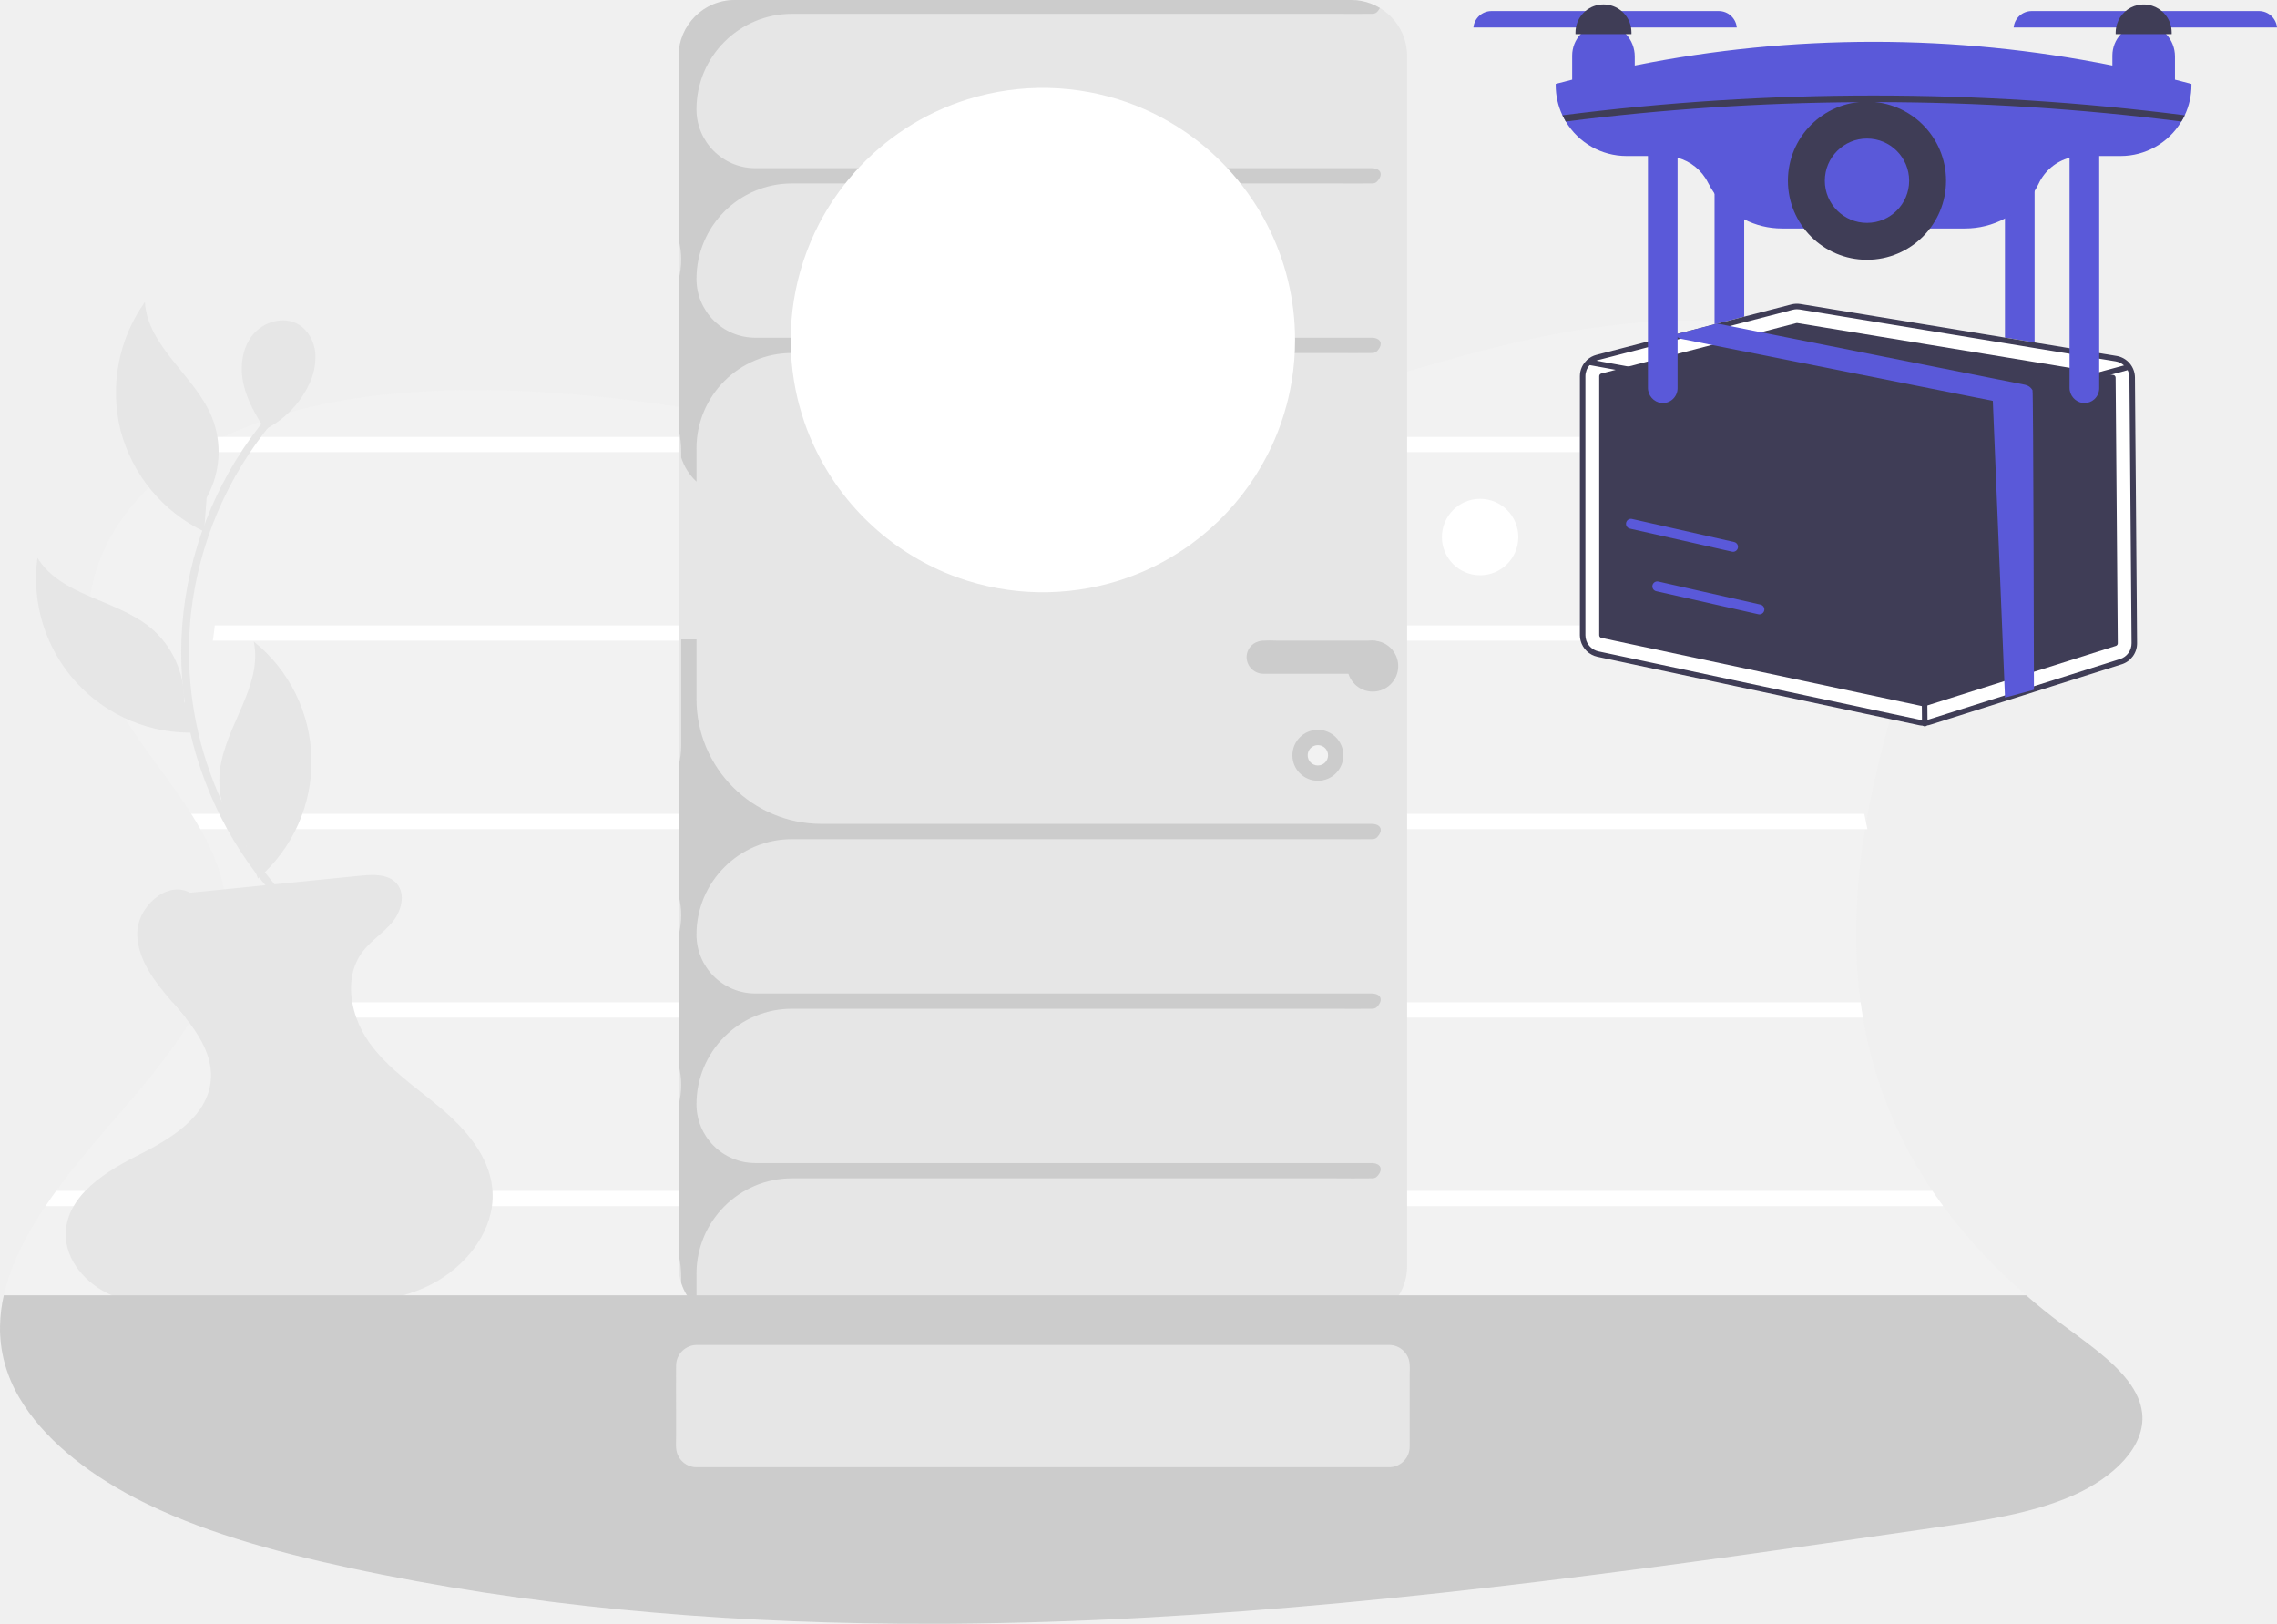
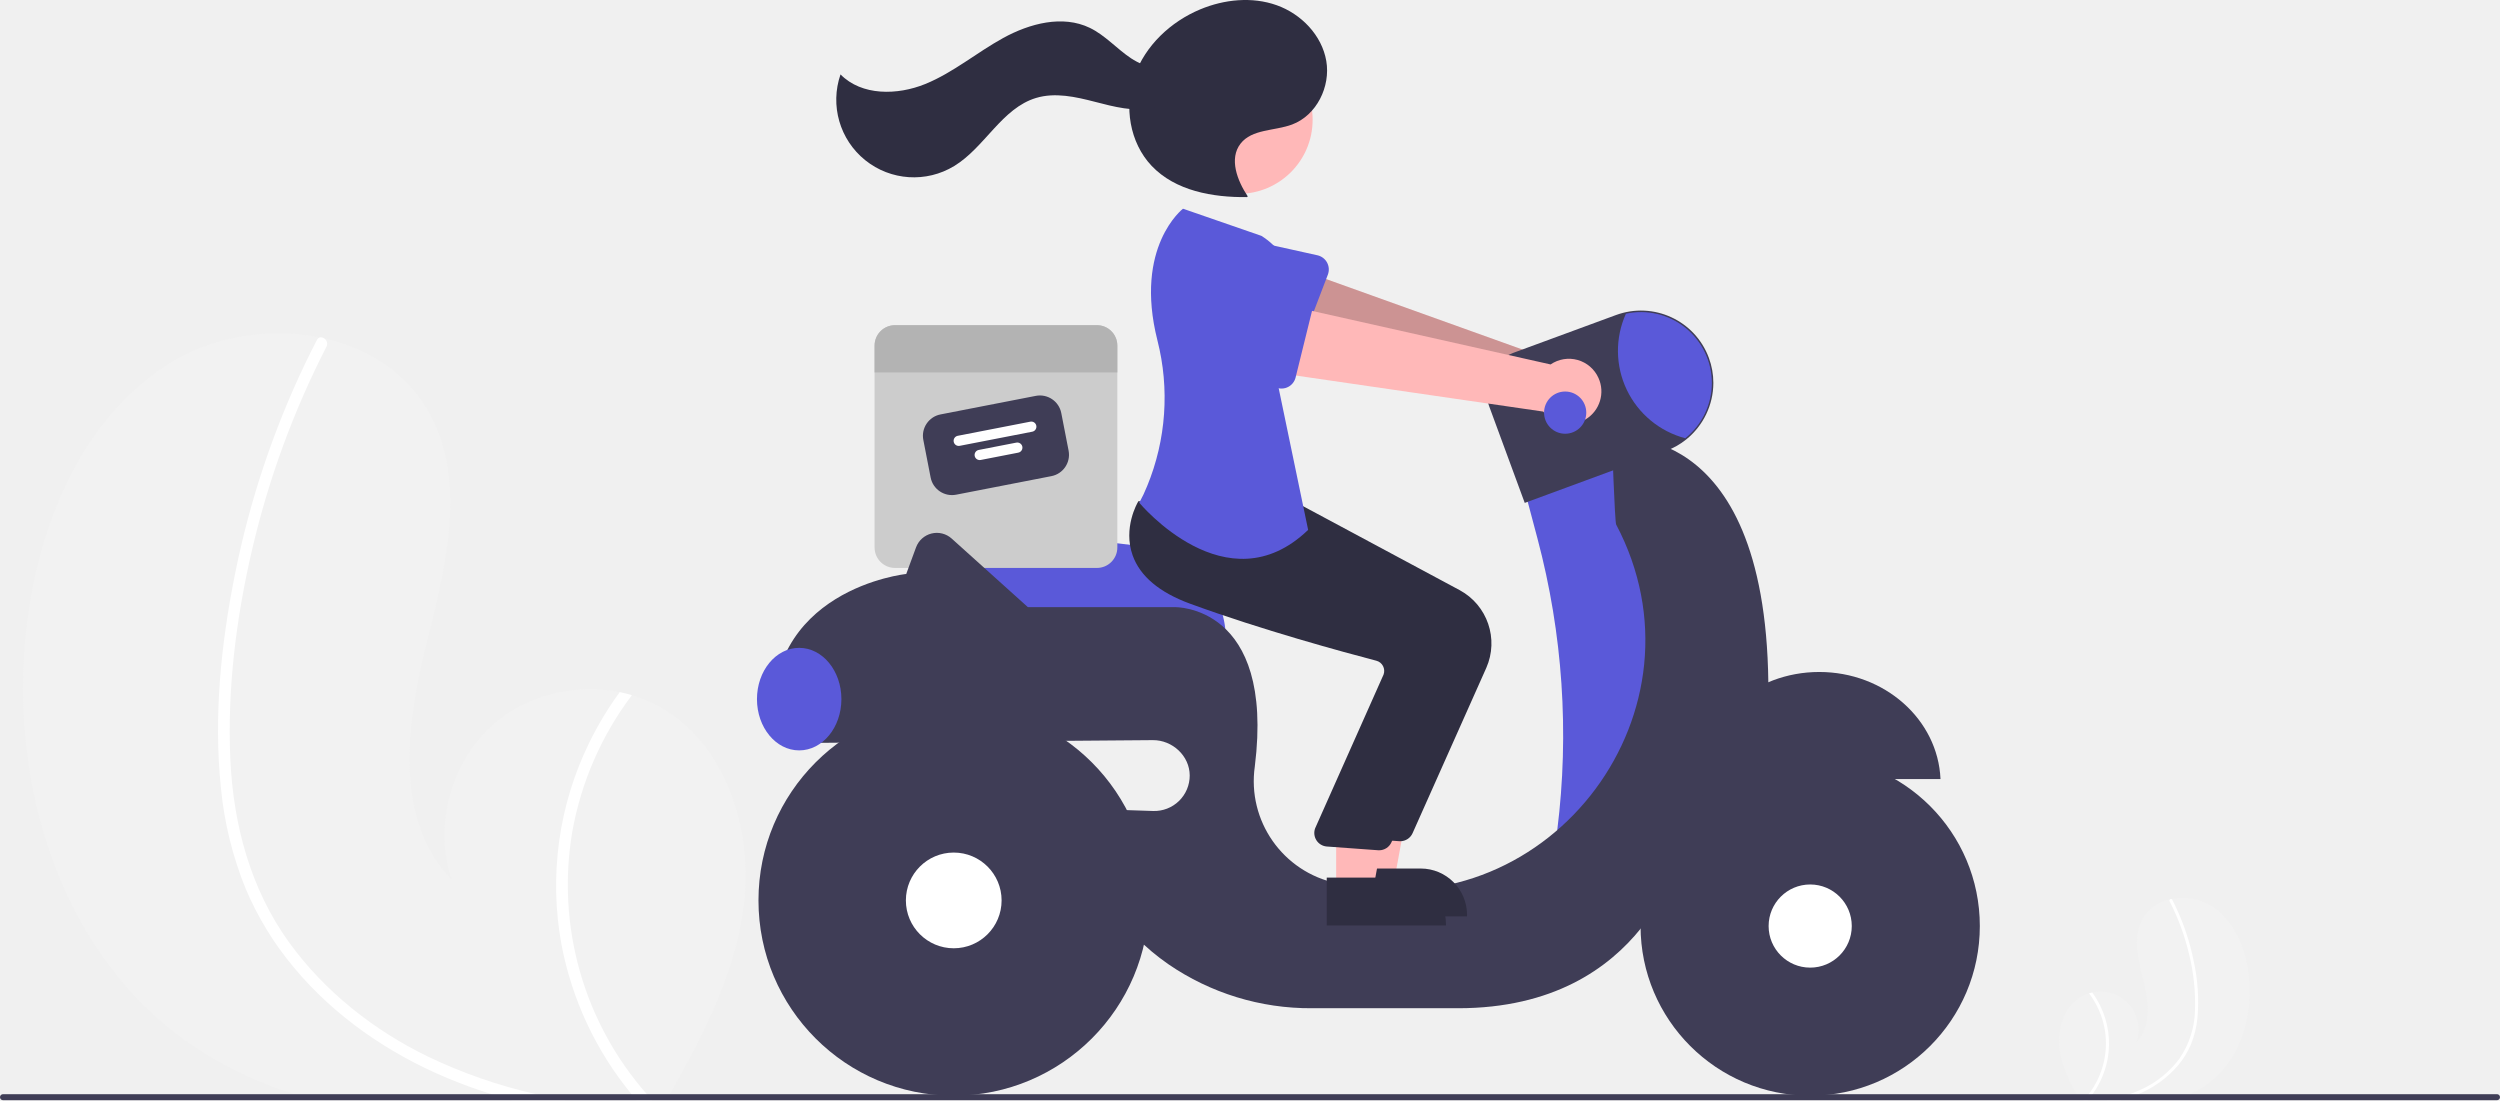
- <svg xmlns="http://www.w3.org/2000/svg" data-name="Layer 1" width="893.917" height="637.46" viewBox="0 0 893.917 637.46">
-   <path d="M968.63,771.32c-16.08,7.03-35.19,9.85-53.84,12.53C811.9,798.68,708.68,813.54,603.9,819.23q-37.335,2.04-74.92,2.37c-1.67.01-3.34.02-5.01.02q-8.07.03-16.15-.03c-73.25-.57-146.27-6.93-216.03-21.98-29.69-6.4-59.07-14.5-83.89-27.41-19.63-10.21-36.29-23.74-45.39-39.34a55.949,55.949,0,0,1-5.55-12.79A51.433,51.433,0,0,1,155.03,708.77c-.09-1.38-.12-2.76-.08-4.13a59.37,59.37,0,0,1,1.47-11.97c2.64-11.85,8.63-23.52,16.24-34.84.04-.05.07-.11.11-.16q1.335-1.995,2.75-3.97c.48-.68.97-1.36,1.46-2.03,6.13-8.44,13.02-16.67,19.91-24.6,5.73-6.6,11.55-13.33,17.07-20.18q1.65-2.055,3.27-4.13a204.726,204.726,0,0,0,12.06-17.05c.42-.68.84-1.36,1.25-2.04q1.8-2.985,3.41-6a85.884,85.884,0,0,0,8.32-21.72c.31-1.37.57-2.75.77-4.13a55.339,55.339,0,0,0,.06-16.9c-.08-.54-.17-1.08-.28-1.61-1.5-8.17-4.86-15.99-9.21-23.64-.88-1.56-1.81-3.11-2.77-4.66-.28-.45-.55-.89-.84-1.34q-.885-1.395-1.8-2.79c-7.72-11.71-16.98-23.16-24.45-34.97a125.051,125.051,0,0,1-6.7-11.83c-.67-1.37-1.31-2.75-1.89-4.13a69.799,69.799,0,0,1-3.27-9.29,56.775,56.775,0,0,1-1.48-22.25v-.01a62.926,62.926,0,0,1,4.02-15.26c.56-1.39,1.16-2.77,1.82-4.13a81.65,81.65,0,0,1,17.2-23.47,101.99,101.99,0,0,1,18.15-13.87c.74-.46,1.5-.9,2.26-1.34q3.225-1.86,6.59-3.52,1.155-.6,2.31-1.14a149.144,149.144,0,0,1,14.28-5.92c.54-.2,1.08-.39,1.63-.57,1.14-.4,2.29-.78,3.44-1.15,2.02-.66,4.07-1.27,6.14-1.85,42.52-12.04,93.85-10.24,140.22-4.11q6.435.855,12.88,1.79c3.36.47,6.72.97,10.09,1.48,13.26,1.99,26.53,4.11,39.82,6.08,10.44,1.55,20.89,3.01,31.35,4.25a481.326,481.326,0,0,0,56.83,3.76c9.74,0,19.49-.39,29.25-1.3q9.81-.915,19.43-2.46a462.192,462.192,0,0,0,51.66-11.61c10.62-2.94,21.13-6.09,31.59-9.23q7.965-2.4,15.98-4.77,7.8-2.31,15.65-4.51c8.87-2.48,17.81-4.81,26.85-6.89a350.271,350.271,0,0,1,44.07-7.44q3.96-.39,7.97-.66,5.79-.39,11.63-.5c4.84-.11,9.69-.07,14.52.14,1.39.05,2.77.12,4.16.2q3.36.21,6.69.51c.27.02.53.05.79.07,4.62.44,9.19,1.03,13.68,1.78a146.238,146.238,0,0,1,35.54,10.32l.03.01q4.095,1.815,7.94,3.93a78.988,78.988,0,0,1,13.26,9.12,66.073,66.073,0,0,1,9.67,10.12c.48.62.94,1.25,1.37,1.88,10.16,14.41,12.14,31.32,1.78,45.53l.41-4.04c-1.18,3.12-2.37,6.25-3.54,9.38-.52,1.37-1.04,2.75-1.55,4.13q-3.585,9.57-7.04,19.23v.04c-.72,1.99-1.42,3.94-2.11,5.94v.04c-2.52,7.17-4.94,14.34-7.22,21.56-.43,1.37-.87,2.75-1.29,4.13q-.78,2.535-1.54,5.07-.78,2.595-1.53,5.21c-.2.69-.39,1.39-.59,2.09-3.25,11.46-6.06,22.95-8.25,34.43-.27,1.38-.52,2.76-.77,4.13-.13.74-.26,1.49-.39,2.23-.14.81-.27,1.62-.4,2.43a256.251,256.251,0,0,0-3.52,42.15c0,1.38.02,2.76.05,4.13a197.179,197.179,0,0,0,1.7,21.72q.405,3,.91,6a173.393,173.393,0,0,0,4.33,19.09c.39,1.38.81,2.76,1.24,4.13a169.761,169.761,0,0,0,13.13,30.74q3.915,7.125,8.59,14.04c.46.68.92,1.36,1.39,2.03q1.38,1.995,2.84,3.97c.04.05.08.11.12.16a214.828,214.828,0,0,0,32.43,34.84q6.675,5.805,13.96,11.26c.31.23.63.47.94.71,1.84,1.36,3.72,2.74,5.59,4.13,9.83,7.3,19.57,15,23.44,24.09a21.042,21.042,0,0,1,1.63,6.05C997.36,751.99,984.71,764.28,968.63,771.32Z" transform="translate(-154.9326 -184.17)" fill="#f2f2f2" />
-   <path d="M884.914,355.673c-.27,2-.52,4-.77,6h-657.09c-.85-2.01-1.74-4.01-2.64-6Z" transform="translate(-154.9326 -184.17)" fill="#fff" />
-   <path d="M879.884,435.673h-641.4c.31-1.99.57-4,.77-6h640.58Q879.834,432.673,879.884,435.673Z" transform="translate(-154.9326 -184.17)" fill="#fff" />
-   <path d="M888.06,509.67H233.61c-.88-1.56-1.81-3.11-2.77-4.66-.28-.45-.55-.89-.84-1.34H886.82q.345,1.785.72,3.57C887.71,508.05,887.89,508.86,888.06,509.67Z" transform="translate(-154.9326 -184.17)" fill="#fff" />
-   <path d="M886.28,583.67H227.71c-1.16-1.45-2.35-2.87-3.54-4.24-.5-.58-1.01-1.17-1.52-1.76H885.37Q885.775,580.67,886.28,583.67Z" transform="translate(-154.9326 -184.17)" fill="#fff" />
-   <path d="M917.8,657.67H172.77q1.335-1.995,2.75-3.97c.48-.68.97-1.36,1.46-2.03H913.57c.46.68.92,1.36,1.39,2.03Q916.34,655.695,917.8,657.67Z" transform="translate(-154.9326 -184.17)" fill="#fff" />
-   <path d="M699.72,189.53a21.34,21.34,0,0,0-2.78-2.04v-.01a2.54,2.54,0,0,0-.28-.16,21.244,21.244,0,0,0-3.52-1.72,21.679,21.679,0,0,0-7.79-1.43h-242a22.026,22.026,0,0,0-22,22v475a21.781,21.781,0,0,0,1.01,6.59c.07.23.15.46.23.68.06.18.12.35.19.52a19.119,19.119,0,0,0,1.17,2.56c.21.39.43.77.66,1.15.21.35.43.68.67,1.01q.165.255.36.51a.209.209,0,0,0,.06.08c.21.29.43.58.67.86.37.45.76.89,1.16,1.3.27.29.55.56.83.82a21.934,21.934,0,0,0,14.99,5.92h242a22.011,22.011,0,0,0,22-22v-475A21.94,21.94,0,0,0,699.72,189.53Z" transform="translate(-154.9326 -184.17)" fill="#e6e6e6" />
-   <path d="M693.85,435.67h-.03c-.68-.02-1.36,0-2.04,0H656.5a52.211,52.211,0,0,0-5.87,0,7.388,7.388,0,0,0-3.49,1.16,6.545,6.545,0,0,0-2.82,5.34,6.629,6.629,0,0,0,6.65,6.5c1,.02,2.01,0,3.01,0h35.57c3.78,0,8.12.48,10.11-3.65A6.573,6.573,0,0,0,693.85,435.67Z" transform="translate(-154.9326 -184.17)" fill="#ccc" />
-   <circle cx="517.381" cy="296.503" r="10" fill="#ccc" />
-   <circle cx="517.381" cy="296.503" r="4" fill="#f2f2f2" />
-   <path d="M439.344,591.163a37.323,37.323,0,0,0-10.98,26.5,23.093,23.093,0,0,0,23.09,23.09h241.82c3.72,0,4.88,2.41,2.37,5.15-.91.99-1.89.83-2.87.85-4.45.08-8.92,0-13.38,0h-213.55a37.482,37.482,0,0,0-37.48,37.49v13.01a21.996,21.996,0,0,1-6-9.49v-2.26a38.933,38.933,0,0,0-1.01-8.83v-58.82a30.614,30.614,0,0,0,1.01-7.83,29.691,29.691,0,0,0-1.01-7.71v-51.03a30.671,30.671,0,0,0,1.01-7.83,29.691,29.691,0,0,0-1.01-7.71v-51.04a30.671,30.671,0,0,0,1.01-7.83v-41.69h6v23.36a49.062,49.062,0,0,0,49.06,49.06h215.87c3.72,0,4.89,2.41,2.37,5.15-.92.99-1.91.84-2.89.85-4.45.08-8.92,0-13.38,0h-213.55a37.488,37.488,0,0,0-37.48,37.49,23.093,23.093,0,0,0,23.09,23.09h241.82c3.72,0,4.88,2.4,2.37,5.15-.91.99-1.89.83-2.87.85-4.45.08-8.92,0-13.38,0h-213.55A37.324,37.324,0,0,0,439.344,591.163Z" transform="translate(-154.9326 -184.17)" fill="#ccc" />
-   <path d="M695.644,321.903c-.91.99-1.89.83-2.87.85-4.45.08-8.92,0-13.38,0h-213.55a37.482,37.482,0,0,0-37.48,37.49v13.01a21.996,21.996,0,0,1-6-9.49v-2.26a38.933,38.933,0,0,0-1.01-8.83v-58.82a30.614,30.614,0,0,0,1.01-7.83,29.691,29.691,0,0,0-1.01-7.71v-72.14a22.026,22.026,0,0,1,22-22h242a21.679,21.679,0,0,1,7.79,1.43,21.239,21.239,0,0,1,3.52,1.72,5.661,5.661,0,0,1-1,1.43c-.92.99-1.91.84-2.89.85-4.45.08-8.92,0-13.38,0h-213.55a37.488,37.488,0,0,0-37.48,37.49,23.093,23.093,0,0,0,23.09,23.09h241.82c3.72,0,4.88,2.4,2.37,5.15-.91.99-1.89.83-2.87.85-4.45.08-8.92,0-13.38,0h-213.55a37.488,37.488,0,0,0-37.48,37.48,23.093,23.093,0,0,0,23.09,23.09h241.82C696.994,316.753,698.154,319.163,695.644,321.903Z" transform="translate(-154.9326 -184.17)" fill="#ccc" />
-   <circle cx="581.067" cy="210.83" r="15" fill="#fff" />
-   <path d="M348.07,657.67c-1.87,13.8-13.06,25.94-26.12,31.83a65.023,65.023,0,0,1-8.65,3.17c-12.97,3.79-26.99,3.95-40.63,4.03q-20.67.135-41.34.26c-10.87.07-22.09.07-32.13-4.1-.15-.06-.3-.12-.44-.19-9.85-4.26-18.26-13.61-18.02-24.32a21.999,21.999,0,0,1,3.1-10.68,31.394,31.394,0,0,1,4.58-6c5.47-5.67,13.05-10.11,20.15-13.68,12.92-6.49,27.7-15.11,29.1-29.5.81-8.3-3.23-15.95-8.38-22.78-.51-.69-1.04-1.37-1.58-2.04-1.16-1.45-2.35-2.87-3.54-4.24-.5-.58-1.01-1.17-1.52-1.76-6.75-7.82-13.58-16.41-13.84-26.63-.27-10.69,11.67-21.45,20.71-16.4q6.645-.66,13.3-1.33,8.16-.81,16.3-1.63c1.21-.11,2.41-.23,3.61-.36q16.935-1.68,33.85-3.38c5.02-.5,10.91-.68,14.17,3.17,3.55,4.21,1.71,10.85-1.8,15.09-3.51,4.24-8.38,7.23-11.69,11.62-4.26,5.66-5.26,12.82-4.03,19.85a36.086,36.086,0,0,0,1.58,6,40.189,40.189,0,0,0,5.08,9.78c7.4,10.38,18.36,17.53,28.1,25.75,9.74,8.23,18.86,18.68,20.2,31.35.04.37.07.75.09,1.12A29.276,29.276,0,0,1,348.07,657.67Z" transform="translate(-154.9326 -184.17)" fill="#e6e6e6" />
-   <path d="M268.887,542.371A143.157,143.157,0,0,1,244.041,509.484a146.015,146.015,0,0,1-14.551-38.37,140.26,140.26,0,0,1-3.009-41.511,145.35,145.35,0,0,1,30.109-77.831q1.596-2.048,3.269-4.033c1.243-1.48,3.356.652,2.121,2.121a142.003,142.003,0,0,0-32.048,74.99,141.213,141.213,0,0,0,41.076,115.399c1.377,1.358-.745,3.479-2.121,2.121Z" transform="translate(-154.9326 -184.17)" fill="#e6e6e6" />
-   <path d="M255.381,354.319a36.356,36.356,0,0,0,3.563-1.554c.059.09.116.182.174.272Z" transform="translate(-154.9326 -184.17)" fill="#e6e6e6" />
-   <path d="M254.059,315.732c4.194-5.255,12.211-7.611,18.011-4.211,3.889,2.28,6.217,6.711,6.658,11.198a24.518,24.518,0,0,1-2.812,13.05,37.9,37.9,0,0,1-16.972,16.995c-3.601-5.554-6.979-11.395-8.417-17.853C249.067,328.349,249.866,320.986,254.059,315.732Z" transform="translate(-154.9326 -184.17)" fill="#e6e6e6" />
-   <path d="M202.29,353.231a61.394,61.394,0,0,1,9.53-50.514c1.06,17.593,19.495,28.797,26.245,45.078A36.638,36.638,0,0,1,236.07,379.489l-1.014,13.351A61.394,61.394,0,0,1,202.29,353.231Z" transform="translate(-154.9326 -184.17)" fill="#e6e6e6" />
-   <path d="M169.635,403.157c9.22,15.022,30.759,16.224,44.38,27.409a36.638,36.638,0,0,1,13.164,28.9l5.392,12.255a60.497,60.497,0,0,1-62.937-68.564Z" transform="translate(-154.9326 -184.17)" fill="#e6e6e6" />
-   <path d="M254.542,436.009a60.497,60.497,0,0,1,1.66,93.055L251.662,516.469a36.638,36.638,0,0,1-10.382-30.012C243.44,468.965,258.216,453.248,254.542,436.009Z" transform="translate(-154.9326 -184.17)" fill="#e6e6e6" />
-   <path d="M663.354,317.673a99.275,99.275,0,0,1-1.29,16q-.54,3.345-1.31,6.61c-.19.8-.38,1.6-.59,2.39-.66,2.55-1.43,5.07-2.29,7.53a99.045,99.045,0,0,1-46.72,54.71c-1.41.77-2.85,1.5-4.3,2.19q-2.76,1.32-5.61,2.46-1.68.675-3.39,1.29a99.442,99.442,0,0,1-63,1.35c-1.01-.31-2-.64-2.99-.99q-3.06-1.05-6.01-2.3c-1.32-.56-2.62-1.14-3.9-1.76a99.269,99.269,0,0,1-51.13-56.95c-.85-2.47-1.62-4.98-2.28-7.53-.21-.79-.4-1.59-.59-2.39q-.765-3.27-1.31-6.61a99.325,99.325,0,0,1,9.85-61.66c.06-.11.12-.23.18-.34a97.917,97.917,0,0,1,5.36-9l.39-.57a99.271,99.271,0,0,1,39.53-33.92c1.29-.61,2.59-1.2,3.9-1.75,1.91-.8,3.84-1.55,5.81-2.23,1.05-.37,2.12-.72,3.19-1.06a99.442,99.442,0,0,1,63,1.35c1.21.43,2.41.89,3.6,1.37q2.745,1.11,5.4,2.38,2.175,1.035,4.3,2.18a99.023,99.023,0,0,1,35.13,31.68l.39.57a97.917,97.917,0,0,1,5.36,9c.06.11.12.23.18.34A98.494,98.494,0,0,1,663.354,317.673Z" transform="translate(-154.9326 -184.17)" fill="#fff" />
-   <path d="M968.63,771.32c-16.08,7.03-35.19,9.85-53.84,12.53C811.9,798.68,708.68,813.54,603.9,819.23q-37.335,2.04-74.92,2.37c-1.67.01-3.34.02-5.01.02q-8.07.03-16.15-.03c-73.25-.57-146.27-6.93-216.03-21.98-29.69-6.4-59.07-14.5-83.89-27.41-19.63-10.21-36.29-23.74-45.39-39.34a55.949,55.949,0,0,1-5.55-12.79A51.433,51.433,0,0,1,155.03,708.77c-.09-1.38-.12-2.76-.08-4.13a59.37,59.37,0,0,1,1.47-11.97H950.35q6.675,5.805,13.96,11.26c.31.23.63.47.94.71,1.84,1.36,3.72,2.74,5.59,4.13,9.83,7.3,19.57,15,23.44,24.09a21.042,21.042,0,0,1,1.63,6.05C997.36,751.99,984.71,764.28,968.63,771.32Z" transform="translate(-154.9326 -184.17)" fill="#ccc" />
-   <path d="M708.35,724.61c0-1.62.09-3.26-.01-4.88a8.071,8.071,0,0,0-7.96-7.56c-1.02-.02-2.04,0-3.06,0H428.89a8.175,8.175,0,0,0-8.54,8.21c-.05,5.83,0,11.66,0,17.49v10.16c0,1.64-.11,3.34.05,4.98a8.044,8.044,0,0,0,7.94,7.16c.32.01.65,0,.97,0h271.1a8.076,8.076,0,0,0,7.94-8.15c.02-2.08,0-4.17,0-6.26Z" transform="translate(-154.9326 -184.17)" fill="#e6e6e6" />
-   <circle cx="538.921" cy="261.503" r="10" fill="#ccc" />
-   <path d="M942.04,240.308v90.276a5.985,5.985,0,0,0,5.25,6.013c.194.013.388.026.582.026a5.779,5.779,0,0,0,3.905-1.513,5.865,5.865,0,0,0,1.901-4.306v-91.168Z" transform="translate(-154.9326 -184.17)" fill="#5a59d9" />
-   <path d="M828.04,240.308v90.276a5.985,5.985,0,0,0,5.25,6.013c.194.013.388.026.582.026a5.779,5.779,0,0,0,3.905-1.513,5.865,5.865,0,0,0,1.901-4.306v-91.168Z" transform="translate(-154.9326 -184.17)" fill="#5a59d9" />
-   <path d="M993.08,332.37a8.65,8.65,0,0,0-7.27-8.49l-6.76-1.11-11.64-1.91-13.73-2.25-11.64-1.92-80.27-13.18a8.765,8.765,0,0,0-3.57.16l-18.52,4.8-7.48,1.93-3.05.79h-.01l-.01.01-1.09.28-11.03,2.85-3.49.9-1.07.27-10.56,2.73-20.23,5.24a8.599,8.599,0,0,0-3.63,1.96v.02a8.567,8.567,0,0,0-2.86,6.41V433.53a8.057,8.057,0,0,0,.28,2.14,8.73,8.73,0,0,0,6.59,6.33l114.91,24.45,11.43,2.43a7.284,7.284,0,0,0,1.47.17,1.939,1.939,0,0,0,.34.02,8.892,8.892,0,0,0,1.15-.08l.01-.01a7.379,7.379,0,0,0,1.45-.32l40.88-12.91,34.18-10.79a8.623,8.623,0,0,0,6.06-8.33Z" transform="translate(-154.9326 -184.17)" fill="#fff" />
-   <path d="M985.49,332.42a1.063,1.063,0,0,0-.91-1.05l-.85-.14-4.68-.77-.46-.08h-.01l-.02-.01-11.15-1.82-13.73-2.26-11.64-1.91-81.5-13.39c-.06,0-.11-.01-.18-.01a.747.747,0,0,0-.26.04l-6.74,1.74-7.11,1.84-6.57,1.7-11.64,3.01-1.07.28h-.01l-13.44,3.48-11.63,3-7.67,1.99-4.99,1.29-.02.01-5.65,1.45a1.064,1.064,0,0,0-.8,1.05V433.53a1.078,1.078,0,0,0,.85,1.05l5.12,1.09,110.34,23.48,10.34,2.2h.01l.54.11a1.025,1.025,0,0,0,.55-.02l1.07-.34,30.21-9.54h.01l11.61-3.66,32.17-10.17a1.074,1.074,0,0,0,.76-1.03Z" transform="translate(-154.9326 -184.17)" fill="#3f3d56" />
-   <path d="M993.08,332.37a8.65,8.65,0,0,0-7.27-8.49l-6.76-1.11-11.64-1.91-13.73-2.25-11.64-1.92-80.27-13.18a8.765,8.765,0,0,0-3.57.16l-18.52,4.8-7.48,1.93-3.05.79h-.01l-.01.01-1.09.28-11.03,2.85-3.49.9-1.07.27-10.56,2.73-20.23,5.24a8.599,8.599,0,0,0-3.63,1.96v.02a8.567,8.567,0,0,0-2.86,6.41V433.53a8.057,8.057,0,0,0,.28,2.14,8.73,8.73,0,0,0,6.59,6.33l114.91,24.45,11.43,2.43a7.284,7.284,0,0,0,1.47.17,1.939,1.939,0,0,0,.34.02,8.892,8.892,0,0,0,1.15-.08l.01-.01a7.379,7.379,0,0,0,1.45-.32l40.88-12.91,34.18-10.79a8.623,8.623,0,0,0,6.06-8.33ZM987.21,442.9,953.42,453.57,942.03,457.17l-29.89,9.44c-.17.05-.34.09-.5.13a7.195,7.195,0,0,1-2.17.13h-.01c-.2-.03-.41-.07-.62-.11l-11.3-2.4L782.48,439.88a6.543,6.543,0,0,1-4.78-4.21,6.673,6.673,0,0,1-.36-2.14V331.86a6.502,6.502,0,0,1,1.67-4.36h.01v-.01a6.465,6.465,0,0,1,2.58-1.73,4.219,4.219,0,0,1,.6-.2l19.69-5.08,11.63-3.01,1.22-.33h.03l13.27-3.42,5.99-1.55,4.86-1.26.79-.2,19.05-4.93a6.571,6.571,0,0,1,1.63-.21,7.566,7.566,0,0,1,1.06.08l80.62,13.24,11.64,1.91,13.73,2.25,11.64,1.92,6.41,1.05a6.4,6.4,0,0,1,3.31,1.6h.02a6.553,6.553,0,0,1,2.12,4.76l.84,104.27A6.466,6.466,0,0,1,987.21,442.9Z" transform="translate(-154.9326 -184.17)" fill="#3f3d56" />
-   <path d="M990.187,329.438a.941.941,0,0,1-.274.123l-36.487,9.864L942.067,342.493l-32.306,8.73a1.254,1.254,0,0,1-.282.036,1.769,1.769,0,0,1-.195-.014L779.021,327.495l-.433-.079a1.086,1.086,0,0,1,.39-2.137l2.621.477,127.838,23.309,27.844-7.524,15.575-4.21,35.924-9.712.57-.152a1.088,1.088,0,0,1,1.264.592.845.845,0,0,1,.065.173A1.086,1.086,0,0,1,990.187,329.438Z" transform="translate(-154.9326 -184.17)" fill="#3f3d56" />
-   <path d="M910.563,469.32a1.083,1.083,0,0,1-1.083-1.073l-1.083-118.061a1.083,1.083,0,0,1,1.073-1.093h.01a1.083,1.083,0,0,1,1.083,1.073l1.083,118.061a1.083,1.083,0,0,1-1.073,1.093Z" transform="translate(-154.9326 -184.17)" fill="#3f3d56" />
-   <path d="M953.425,454.957l-11.358,3.069-4.787-116.486L815.125,317.235a2.808,2.808,0,0,1-.354-.087,4.306,4.306,0,0,1-2.325-1.639l16.68-4.318,4.903.975,115.909,23.056a4.309,4.309,0,0,1,2.917,2.108C953.216,337.958,953.418,454.207,953.425,454.957Z" transform="translate(-154.9326 -184.17)" fill="#5a59d9" />
-   <path d="M1014.78,216.99c-1.99-.53-4-1.04-5.99-1.54v-9.08a12.784,12.784,0,0,0-3.45-8.8,12.032,12.032,0,0,0-3.42-2.59,8.05,8.05,0,0,0-.89-.41,11.493,11.493,0,0,0-3.71-.86,12.149,12.149,0,0,0-4.05.4,12.694,12.694,0,0,0-2.29.87,12.541,12.541,0,0,0-2.88,2.03c-.19.18-.37.36-.56.56a12.297,12.297,0,0,0-3.32,8.4v3.93a476.478,476.478,0,0,0-187.51,0v-3.53a12.784,12.784,0,0,0-3.45-8.8,11.988,11.988,0,0,0-3.41-2.59,9.171,9.171,0,0,0-.9-.41,11.493,11.493,0,0,0-3.71-.86,12.175,12.175,0,0,0-4.05.4,12.599,12.599,0,0,0-2.28.87,12.384,12.384,0,0,0-2.89,2.03c-.19.18-.37.36-.55.56a12.307,12.307,0,0,0-3.33,8.4v9.48c-1.99.5-3.99,1.01-5.98,1.54l-.48.13v.49a27.721,27.721,0,0,0,2.63,11.82l1.32,2.44a27.786,27.786,0,0,0,23.85,13.54h8.41v90.95a5.977,5.977,0,0,0,5.25,6.01,5.786,5.786,0,0,0,4.48-1.48,5.846,5.846,0,0,0,1.9-4.31V246.09A18.916,18.916,0,0,1,825.47,255.87a34.168,34.168,0,0,0,2.57,4.3,32.374,32.374,0,0,0,26.53,13.69h71.8a33.124,33.124,0,0,0,15.67-3.92,30.854,30.854,0,0,0,11.64-10.78,29.27,29.27,0,0,0,1.63-2.96,18.759,18.759,0,0,1,12.1-10.11v90.27a5.977,5.977,0,0,0,5.25,6.01,5.631,5.631,0,0,0,.58.03,5.806,5.806,0,0,0,3.91-1.51,5.884,5.884,0,0,0,1.9-4.31V245.41h8.4a27.773,27.773,0,0,0,23.85-13.54,27.271,27.271,0,0,0,1.32-2.44,27.728,27.728,0,0,0,2.64-11.82v-.49Z" transform="translate(-154.9326 -184.17)" fill="#5a59d9" />
-   <circle cx="732.948" cy="70.942" r="31.036" fill="#3f3d56" />
-   <circle cx="732.948" cy="70.942" r="16.552" fill="#5a59d9" />
-   <path d="M1041.77,188.51h-40.74v6.47H1048.85A7.127,7.127,0,0,0,1041.77,188.51Z" transform="translate(-154.9326 -184.17)" fill="#5a59d9" />
-   <path d="M952.54,188.51a7.144,7.144,0,0,0-7.09,6.47h47.82v-6.47Z" transform="translate(-154.9326 -184.17)" fill="#5a59d9" />
-   <path d="M1007.33,194.98a11.11,11.11,0,0,0-3.74-6.47,10.972,10.972,0,0,0-17.89,6.47,10.293,10.293,0,0,0-.19,1.94v.65h21.99v-.65A12.387,12.387,0,0,0,1007.33,194.98Z" transform="translate(-154.9326 -184.17)" fill="#3f3d56" />
-   <path d="M829.69,188.51H788.95v6.47h47.82A7.127,7.127,0,0,0,829.69,188.51Z" transform="translate(-154.9326 -184.17)" fill="#5a59d9" />
-   <path d="M740.46,188.51a7.144,7.144,0,0,0-7.09,6.47h47.82v-6.47Z" transform="translate(-154.9326 -184.17)" fill="#5a59d9" />
-   <path d="M795.25,194.98a10.983,10.983,0,0,0-21.63,0,10.294,10.294,0,0,0-.18,1.94v.65h21.98v-.65A12.386,12.386,0,0,0,795.25,194.98Z" transform="translate(-154.9326 -184.17)" fill="#3f3d56" />
-   <path d="M768.315,229.43a965.421,965.421,0,0,1,244.304,0,27.709,27.709,0,0,1-1.319,2.444,960.591,960.591,0,0,0-120.031-7.617H891.243c-2.289,0-4.591,0-6.88.026h-.039A958.682,958.682,0,0,0,769.634,231.874Z" transform="translate(-154.9326 -184.17)" fill="#3f3d56" />
-   <path d="M845.651,425.353a1.956,1.956,0,0,1-.428-.048l-40.088-9.052a1.94,1.94,0,0,1,.854-3.785l40.088,9.052a1.94,1.94,0,0,1-.426,3.833Z" transform="translate(-154.9326 -184.17)" fill="#5a59d9" />
-   <path d="M835.305,400.783a1.956,1.956,0,0,1-.428-.048l-40.088-9.052a1.94,1.94,0,0,1,.854-3.785l40.088,9.052a1.94,1.94,0,0,1-.426,3.833Z" transform="translate(-154.9326 -184.17)" fill="#5a59d9" />
+ <svg xmlns="http://www.w3.org/2000/svg" data-name="Layer 1" width="829" height="364.829" viewBox="0 0 829 364.829">
+   <path d="M432.13,567.974c-2.85,22.33-13.33,42.76-24.51,62.44-.37.67-.75,1.33-1.14,2H290.28c-2.35-.61-4.67-1.28-6.98-2a127.027,127.027,0,0,1-36.69-18.05c-42.75-30.8-59.2-89-51.77-141.15,4.62-32.4,18.84-65.48,46.53-82.93,14.62-9.23,33.4-12.23,50.23-8.8.44.08.88.18,1.33.27,14.48,3.26,27.38,11.36,34.72,24.41,13.2,23.45,5.34,52.5-1.15,78.6-6.47,26.1-9.98,57.34,8.8,76.59-6.2-18.25-.08-40.02,14.73-52.36,11.19-9.31,26.77-12.8,40.98-9.91,1.36.29,2.7.62,4.02,1.02a44.598,44.598,0,0,1,9.17,3.84C426.35,514.315,435.32,542.805,432.13,567.974Z" transform="translate(-185.5 -267.5855)" fill="#f2f2f2" />
+   <path d="M363.23,630.414c3.22.75,6.45,1.41,9.7,2H355.36c-2.3-.62-4.59-1.28-6.86-2q-7.485-2.34-14.74-5.37c-19.4-8.14-37.27-20.36-50.79-36.62a103.371,103.371,0,0,1-16.02-26.17,118.856,118.856,0,0,1-8.2-33.49c-2.45-23.6.05-47.85,4.72-71.03a296.451,296.451,0,0,1,23.16-69.47q1.905-3.975,3.94-7.9a1.542,1.542,0,0,1,1.03-.88,1.777,1.777,0,0,1,1.33.27,2.106,2.106,0,0,1,.83,2.78,293.039,293.039,0,0,0-24.58,66.96c-5.32,22.67-8.34,46.39-7.31,69.7.98,21.78,6.67,43.2,19.58,61.01,11.79,16.26,28.07,29.08,46.08,37.81A169.131,169.131,0,0,0,363.23,630.414Z" transform="translate(-185.5 -267.5855)" fill="#fff" />
+   <path d="M401.79,632.414h-5.18c-.58-.66-1.14-1.33-1.69-2a110.411,110.411,0,0,1-23.24-49.66,107.734,107.734,0,0,1,9.29-67.05,110.241,110.241,0,0,1,10.04-16.62c1.36.29,2.7.62,4.02,1.02a106.056,106.056,0,0,0-19.77,45.34A105.095,105.095,0,0,0,400,630.414C400.58,631.084,401.18,631.755,401.79,632.414Z" transform="translate(-185.5 -267.5855)" fill="#fff" />
+   <path d="M868.429,615.408c.752,5.893,3.518,11.285,6.469,16.479.098.177.198.351.301.528h30.667c.62-.161,1.232-.338,1.842-.528a33.525,33.525,0,0,0,9.683-4.764c11.283-8.129,15.624-23.489,13.663-37.252-1.219-8.551-4.972-17.281-12.28-21.887a18.437,18.437,0,0,0-13.257-2.322c-.116.021-.232.048-.351.071a13.68,13.68,0,0,0-9.163,6.442c-3.484,6.189-1.409,13.856.303,20.744,1.708,6.888,2.634,15.133-2.322,20.214a12.644,12.644,0,0,0-14.703-16.434c-.359.077-.713.164-1.061.269a11.771,11.771,0,0,0-2.42,1.013C869.955,601.246,867.587,608.765,868.429,615.408Z" transform="translate(-185.5 -267.5855)" fill="#f2f2f2" />
+   <path d="M886.613,631.887c-.85.198-1.702.372-2.56.528h4.637c.607-.164,1.211-.338,1.81-.528q1.976-.618,3.89-1.417a34.9,34.9,0,0,0,13.404-9.665,27.282,27.282,0,0,0,4.228-6.907,31.368,31.368,0,0,0,2.164-8.839,62.858,62.858,0,0,0-1.246-18.746,78.238,78.238,0,0,0-6.112-18.334q-.503-1.049-1.04-2.085a.407.407,0,0,0-.272-.232.469.469,0,0,0-.351.071.556.556,0,0,0-.219.734,77.338,77.338,0,0,1,6.487,17.672,68.022,68.022,0,0,1,1.929,18.395,29.351,29.351,0,0,1-5.168,16.102,32.486,32.486,0,0,1-12.161,9.979A44.637,44.637,0,0,1,886.613,631.887Z" transform="translate(-185.5 -267.5855)" fill="#fff" />
+   <path d="M876.437,632.415h1.367c.153-.174.301-.351.446-.528a29.14,29.14,0,0,0,6.134-13.106,28.433,28.433,0,0,0-2.452-17.696,29.095,29.095,0,0,0-2.65-4.386c-.359.077-.713.164-1.061.269a27.99,27.99,0,0,1,5.218,11.966,27.737,27.737,0,0,1-6.529,22.953C876.756,632.064,876.598,632.24,876.437,632.415Z" transform="translate(-185.5 -267.5855)" fill="#fff" />
+   <path d="M592.01,480.094h-95.981L495.011,450.583a8.86,8.86,0,0,1,9.931-9.099l55.854,6.839h.007a31.291,31.291,0,0,1,31.206,31.27Z" transform="translate(-185.5 -267.5855)" fill="#5a59d9" />
+   <path d="M549.231,375.414H482.289a6.777,6.777,0,0,0-6.779,6.779v66.942a6.777,6.777,0,0,0,6.779,6.779h66.942a6.777,6.777,0,0,0,6.779-6.779V382.193A6.777,6.777,0,0,0,549.231,375.414Z" transform="translate(-185.5 -267.5855)" fill="#ccc" />
+   <path d="M534.154,425.471l-31.606,6.155a7.211,7.211,0,0,1-8.447-5.693L491.672,413.457a7.211,7.211,0,0,1,5.693-8.447l31.606-6.155a7.211,7.211,0,0,1,8.447,5.693l2.43,12.476A7.211,7.211,0,0,1,534.154,425.471Z" transform="translate(-185.5 -267.5855)" fill="#3f3d56" />
+   <path d="M527.831,410.732l-24.121,4.697a1.695,1.695,0,0,1-.648-3.327l24.121-4.697a1.695,1.695,0,0,1,.648,3.327Z" transform="translate(-185.5 -267.5855)" fill="#fff" />
+   <path d="M523.143,417.688l-12.476,2.43a1.695,1.695,0,0,1-.648-3.327l12.476-2.43a1.695,1.695,0,1,1,.648,3.327Z" transform="translate(-185.5 -267.5855)" fill="#fff" />
+   <path d="M556.01,382.193v8.897h-80.5v-8.897a6.777,6.777,0,0,1,6.779-6.779h66.942A6.777,6.777,0,0,1,556.01,382.193Z" transform="translate(-185.5 -267.5855)" fill="#b3b3b3" />
+   <path d="M716.761,393.877a10.743,10.743,0,0,0-15.193-6.365l-92.097-33.043-4.056,23.007,91.803,25.245a10.801,10.801,0,0,0,19.543-8.845Z" transform="translate(-185.5 -267.5855)" fill="#ffb8b8" />
+   <path d="M716.761,393.877a10.743,10.743,0,0,0-15.193-6.365l-92.097-33.043-4.056,23.007,91.803,25.245a10.801,10.801,0,0,0,19.543-8.845Z" transform="translate(-185.5 -267.5855)" opacity="0.2" />
+   <path d="M625.817,358.662l-8.697,22.72a4.817,4.817,0,0,1-6.861,2.476l-21.136-11.896a13.377,13.377,0,0,1,9.637-24.959l23.602,5.235a4.817,4.817,0,0,1,3.454,6.424Z" transform="translate(-185.5 -267.5855)" fill="#5a59d9" />
+   <path d="M724.01,414.914l-33,15,4.333,16.311a253.735,253.735,0,0,1,6.54,96.65v0l24.128,5.039,20-51-7-58Z" transform="translate(-185.5 -267.5855)" fill="#5a59d9" />
+   <path d="M788.76,490.414c-21.682,0-39.352,15.762-40.209,35.5h80.418C828.111,506.176,810.442,490.414,788.76,490.414Z" transform="translate(-185.5 -267.5855)" fill="#3f3d56" />
+   <path d="M771.881,493.816c-1.128-89.098-51.872-80.902-51.872-80.902s.949,27.733,1.405,28.596c32.335,61.18-21.03,132.904-88.96,119.709q-1.921-.373-3.691-.757a34.581,34.581,0,0,1-27.163-38.763c6.692-53.736-26.591-52.785-26.591-52.785H526.343l-25.273-22.746a7.347,7.347,0,0,0-11.809,2.921l-3.251,8.825s-48,5-44,52h14.84a29.967,29.967,0,0,0,.16,4l110.751-.9c6.492-.053,12.222,5.208,12.249,11.7a11.753,11.753,0,0,1-12.144,11.796l-17.855-.595c-5.5,24.5,8,41,22.875,51.375a83.148,83.148,0,0,0,47.618,14.625h48.507c63,0,74-53,74-53C776.01,534.914,771.881,493.816,771.881,493.816Z" transform="translate(-185.5 -267.5855)" fill="#3f3d56" />
+   <circle cx="600.26" cy="307.079" r="56.25" fill="#3f3d56" />
+   <circle cx="600.26" cy="307.079" r="13.787" fill="#fff" />
+   <circle cx="316.26" cy="298.579" r="64.75" fill="#3f3d56" />
+   <circle cx="316.26" cy="298.579" r="15.87" fill="#fff" />
+   <path d="M691.104,434.347,679.23,402.097a13.638,13.638,0,0,1,8.087-17.511l34.04-12.531a23.998,23.998,0,0,1,30.812,14.227,23.845,23.845,0,0,1,1.481,8.292,24.189,24.189,0,0,1-8.988,18.73,23.813,23.813,0,0,1-6.72,3.789Z" transform="translate(-185.5 -267.5855)" fill="#3f3d56" />
+   <path d="M753.15,394.574a23.549,23.549,0,0,1-8.8,18.34,29.988,29.988,0,0,1-19.7-41.3,23.505,23.505,0,0,1,28.5,22.96Z" transform="translate(-185.5 -267.5855)" fill="#5a59d9" />
+   <ellipse cx="265.01" cy="231.829" rx="14" ry="17" fill="#5a59d9" />
+   <polygon points="450.071 292.005 462.331 292.005 468.164 260.208 450.069 260.209 450.071 292.005" fill="#ffb8b8" />
+   <path d="M632.444,555.588l24.144-.001h.001a15.386,15.386,0,0,1,15.386,15.386v.5l-39.531.001Z" transform="translate(-185.5 -267.5855)" fill="#2f2e41" />
+   <path d="M649.801,546.54q-.214,0-.43-.021l-16.967-1.235a4.5,4.5,0,0,1-3.809-6.029l22.707-51.015a3.498,3.498,0,0,0-.196-2.799,3.451,3.451,0,0,0-2.211-1.76c-10.677-2.791-38.072-10.223-61.786-18.918-10.16-3.726-16.559-9.109-19.019-16.002-3.243-9.087,1.555-17.374,1.76-17.722l.161-.272,22.315,2.028,24.191,2.058,53.013,28.428a20.086,20.086,0,0,1,8.819,25.784L653.908,543.873A4.497,4.497,0,0,1,649.801,546.54Z" transform="translate(-185.5 -267.5855)" fill="#2f2e41" />
+   <circle cx="410.705" cy="39.72" r="24.561" fill="#ffb8b8" />
+   <polygon points="443.071 295.005 455.331 295.005 461.164 263.208 443.069 263.209 443.071 295.005" fill="#ffb8b8" />
+   <path d="M625.444,558.588l24.144-.001h.001a15.386,15.386,0,0,1,15.386,15.386v.5l-39.531.001Z" transform="translate(-185.5 -267.5855)" fill="#2f2e41" />
+   <path d="M642.801,549.54q-.214,0-.43-.021l-16.967-1.235a4.5,4.5,0,0,1-3.809-6.029l22.707-51.015a3.498,3.498,0,0,0-.196-2.799,3.451,3.451,0,0,0-2.211-1.76c-10.677-2.791-38.072-10.223-61.786-18.918-10.16-3.726-16.559-9.109-19.019-16.002-3.243-9.087,1.555-17.374,1.76-17.722l.161-.272,22.315,2.028,24.191,2.058,53.013,28.428a20.086,20.086,0,0,1,8.819,25.784L646.908,546.873A4.497,4.497,0,0,1,642.801,549.54Z" transform="translate(-185.5 -267.5855)" fill="#2f2e41" />
+   <path d="M603.78,345.794l-26-9s-16.322,12.54-8.481,43.649a77.012,77.012,0,0,1-3.4,48.32,49.779,49.779,0,0,1-2.619,5.531s29,35,56,9l-10.5-50.5S625.28,359.294,603.78,345.794Z" transform="translate(-185.5 -267.5855)" fill="#5a59d9" />
+   <path d="M599.255,332.702c-3.496-5.232-6.254-12.488-2.406-17.466,3.799-4.914,11.292-4.19,17.111-6.365,8.104-3.029,12.804-12.549,11.338-21.076s-8.31-15.594-16.464-18.486-17.348-1.951-25.333,1.379c-9.829,4.1-18.261,12.03-21.797,22.076s-1.646,22.108,5.689,29.83c7.864,8.278,20.206,10.485,31.623,10.351" transform="translate(-185.5 -267.5855)" fill="#2f2e41" />
+   <path d="M576.408,288.069c-4.405,3.586-11.125,1.993-15.854-1.154s-8.565-7.628-13.681-10.096c-9.019-4.35-19.924-1.458-28.702,3.36s-16.559,11.475-25.831,15.256-21.104,3.968-28.125-3.172a25.732,25.732,0,0,0,37.71,30.371c10.159-6.188,15.771-19.164,27.166-22.579,6.306-1.89,13.076-.368,19.449,1.281s13.018,3.43,19.449,2.027,12.447-7.183,11.629-13.715Z" transform="translate(-185.5 -267.5855)" fill="#2f2e41" />
+   <path d="M715.538,392.877a10.743,10.743,0,0,0-15.863-4.442L604.206,367.008l-1.187,23.332,94.217,13.726a10.801,10.801,0,0,0,18.302-11.189Z" transform="translate(-185.5 -267.5855)" fill="#ffb8b8" />
+   <path d="M620.945,369.151l-5.827,23.62a4.817,4.817,0,0,1-6.503,3.303l-22.443-9.198a13.377,13.377,0,0,1,6.484-25.957l24.068,2.283a4.817,4.817,0,0,1,4.22,5.949Z" transform="translate(-185.5 -267.5855)" fill="#5a59d9" />
+   <circle cx="519.01" cy="136.829" r="7" fill="#5a59d9" />
+   <path d="M1014.5,631.414a1.003,1.003,0,0,1-1,1h-827a1,1,0,0,1,0-2h827A1.003,1.003,0,0,1,1014.5,631.414Z" transform="translate(-185.5 -267.5855)" fill="#3f3d56" />
</svg>
